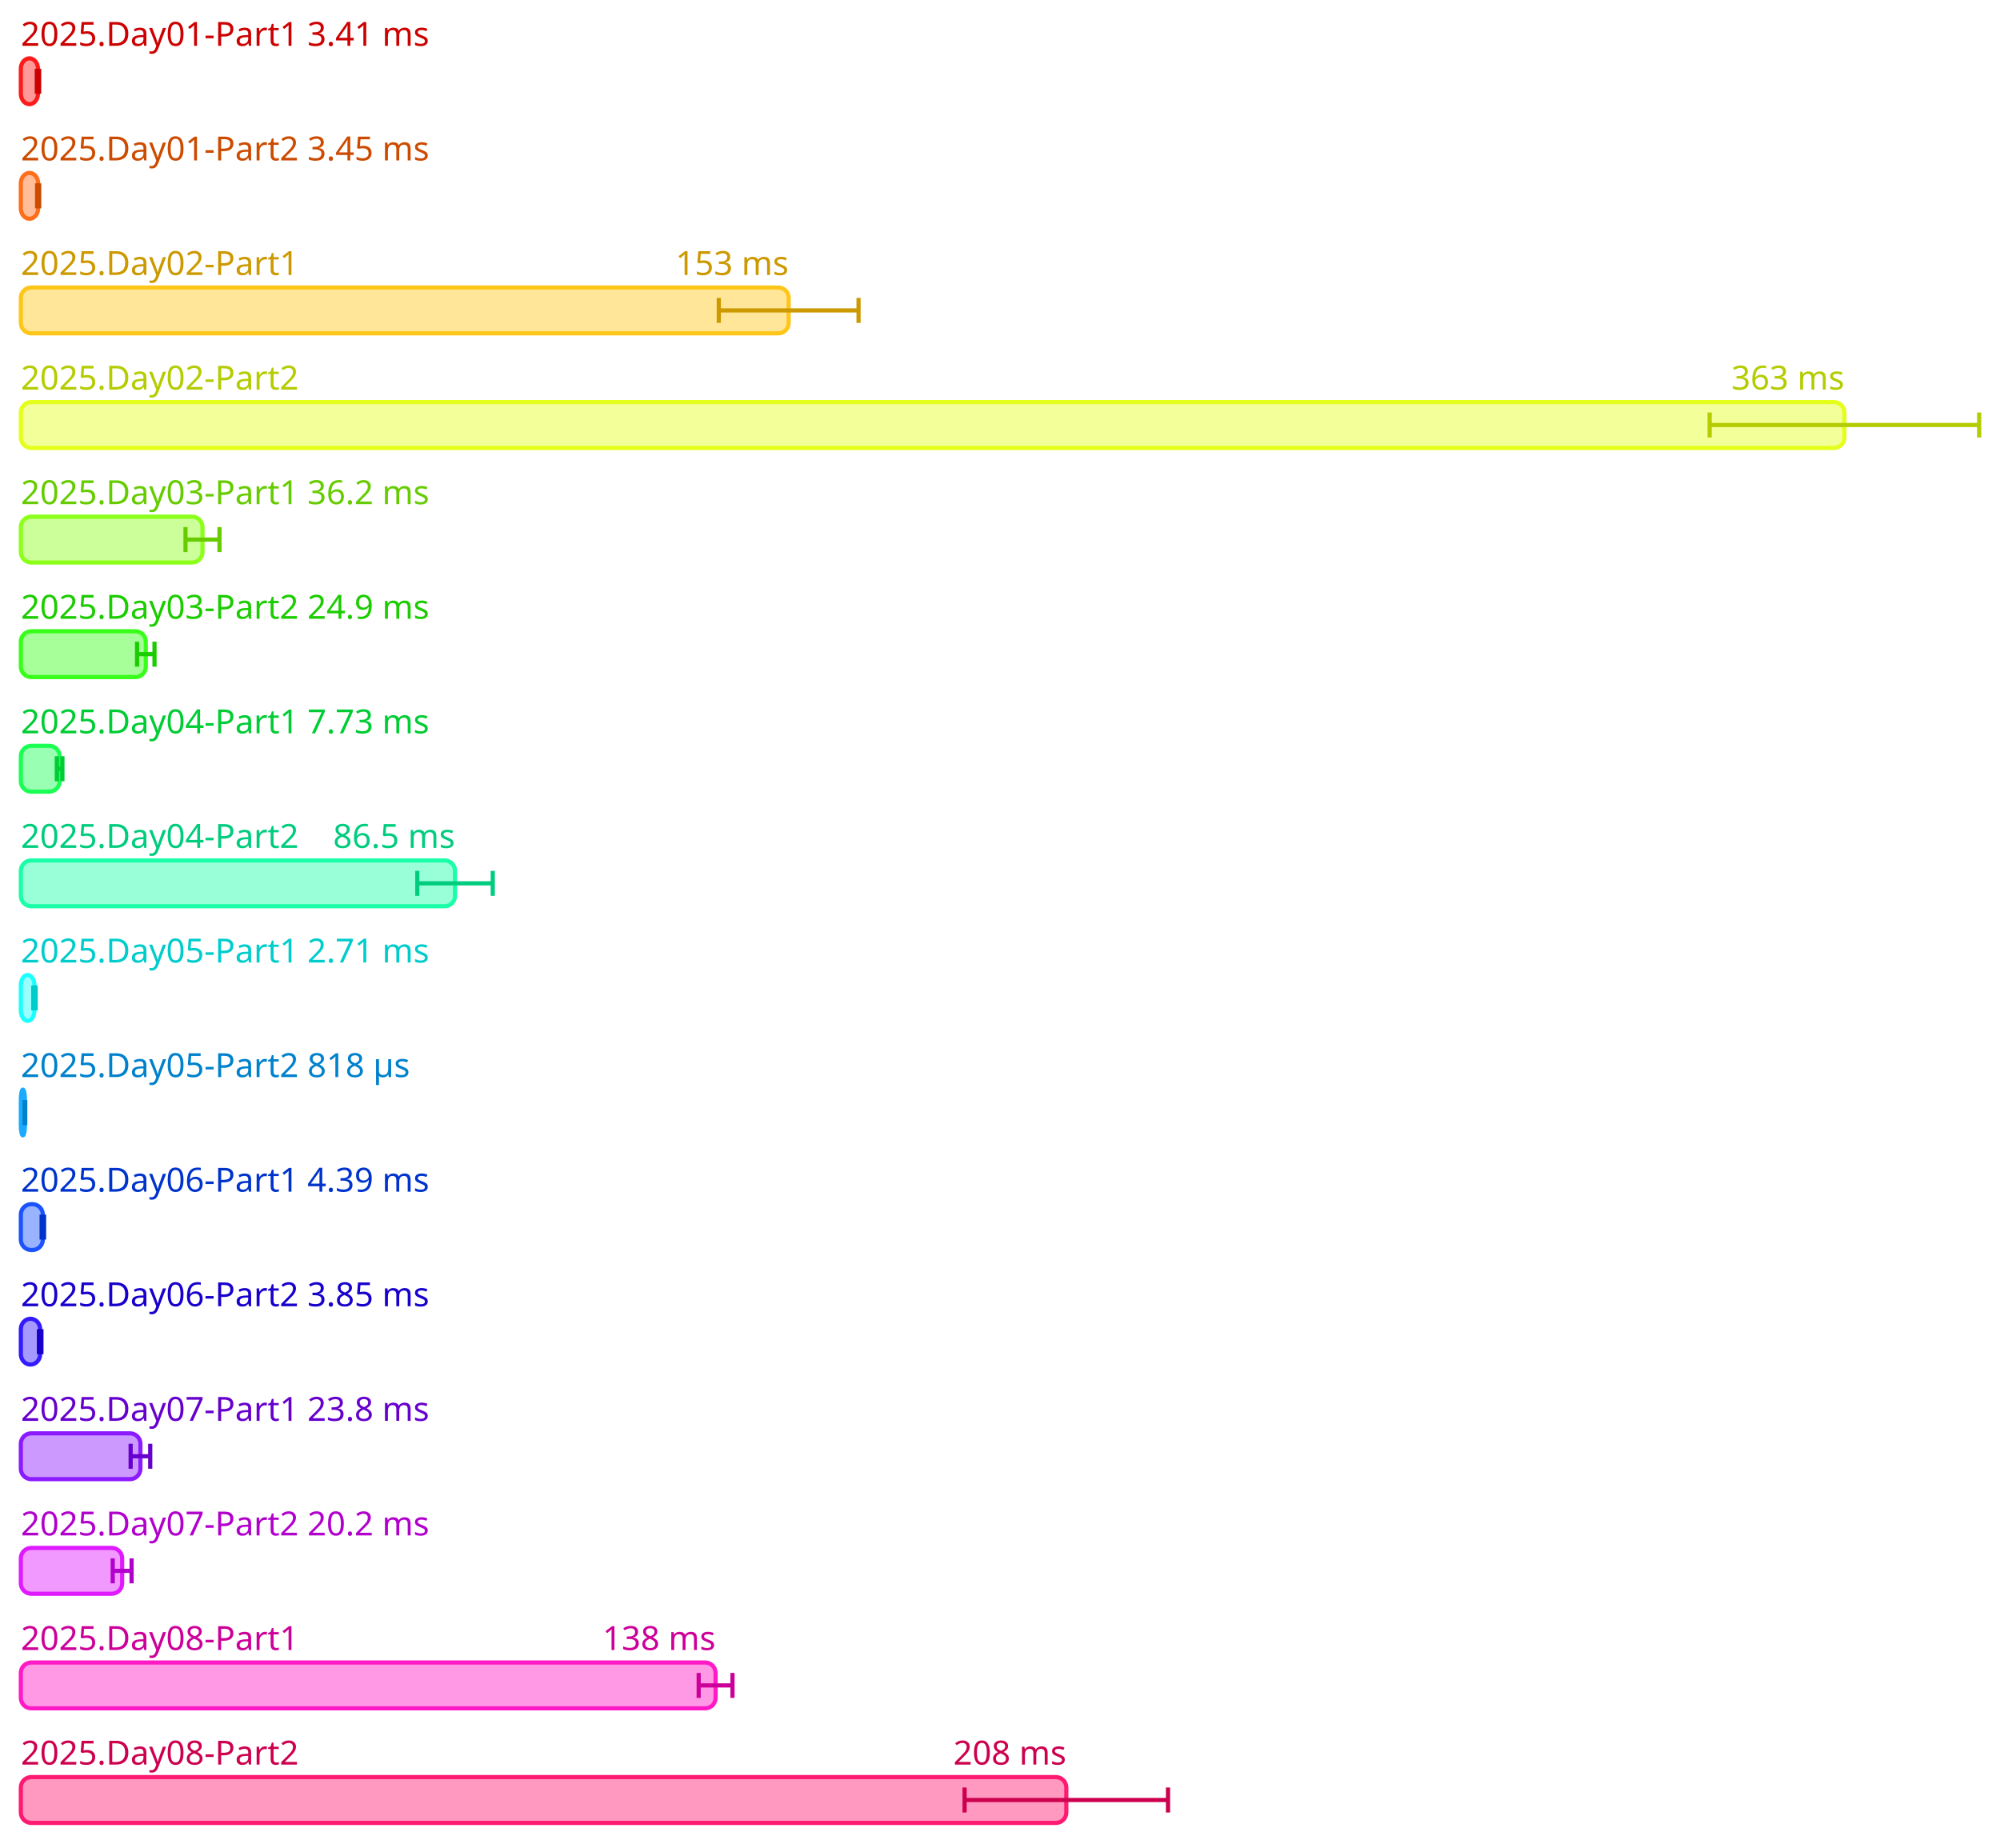
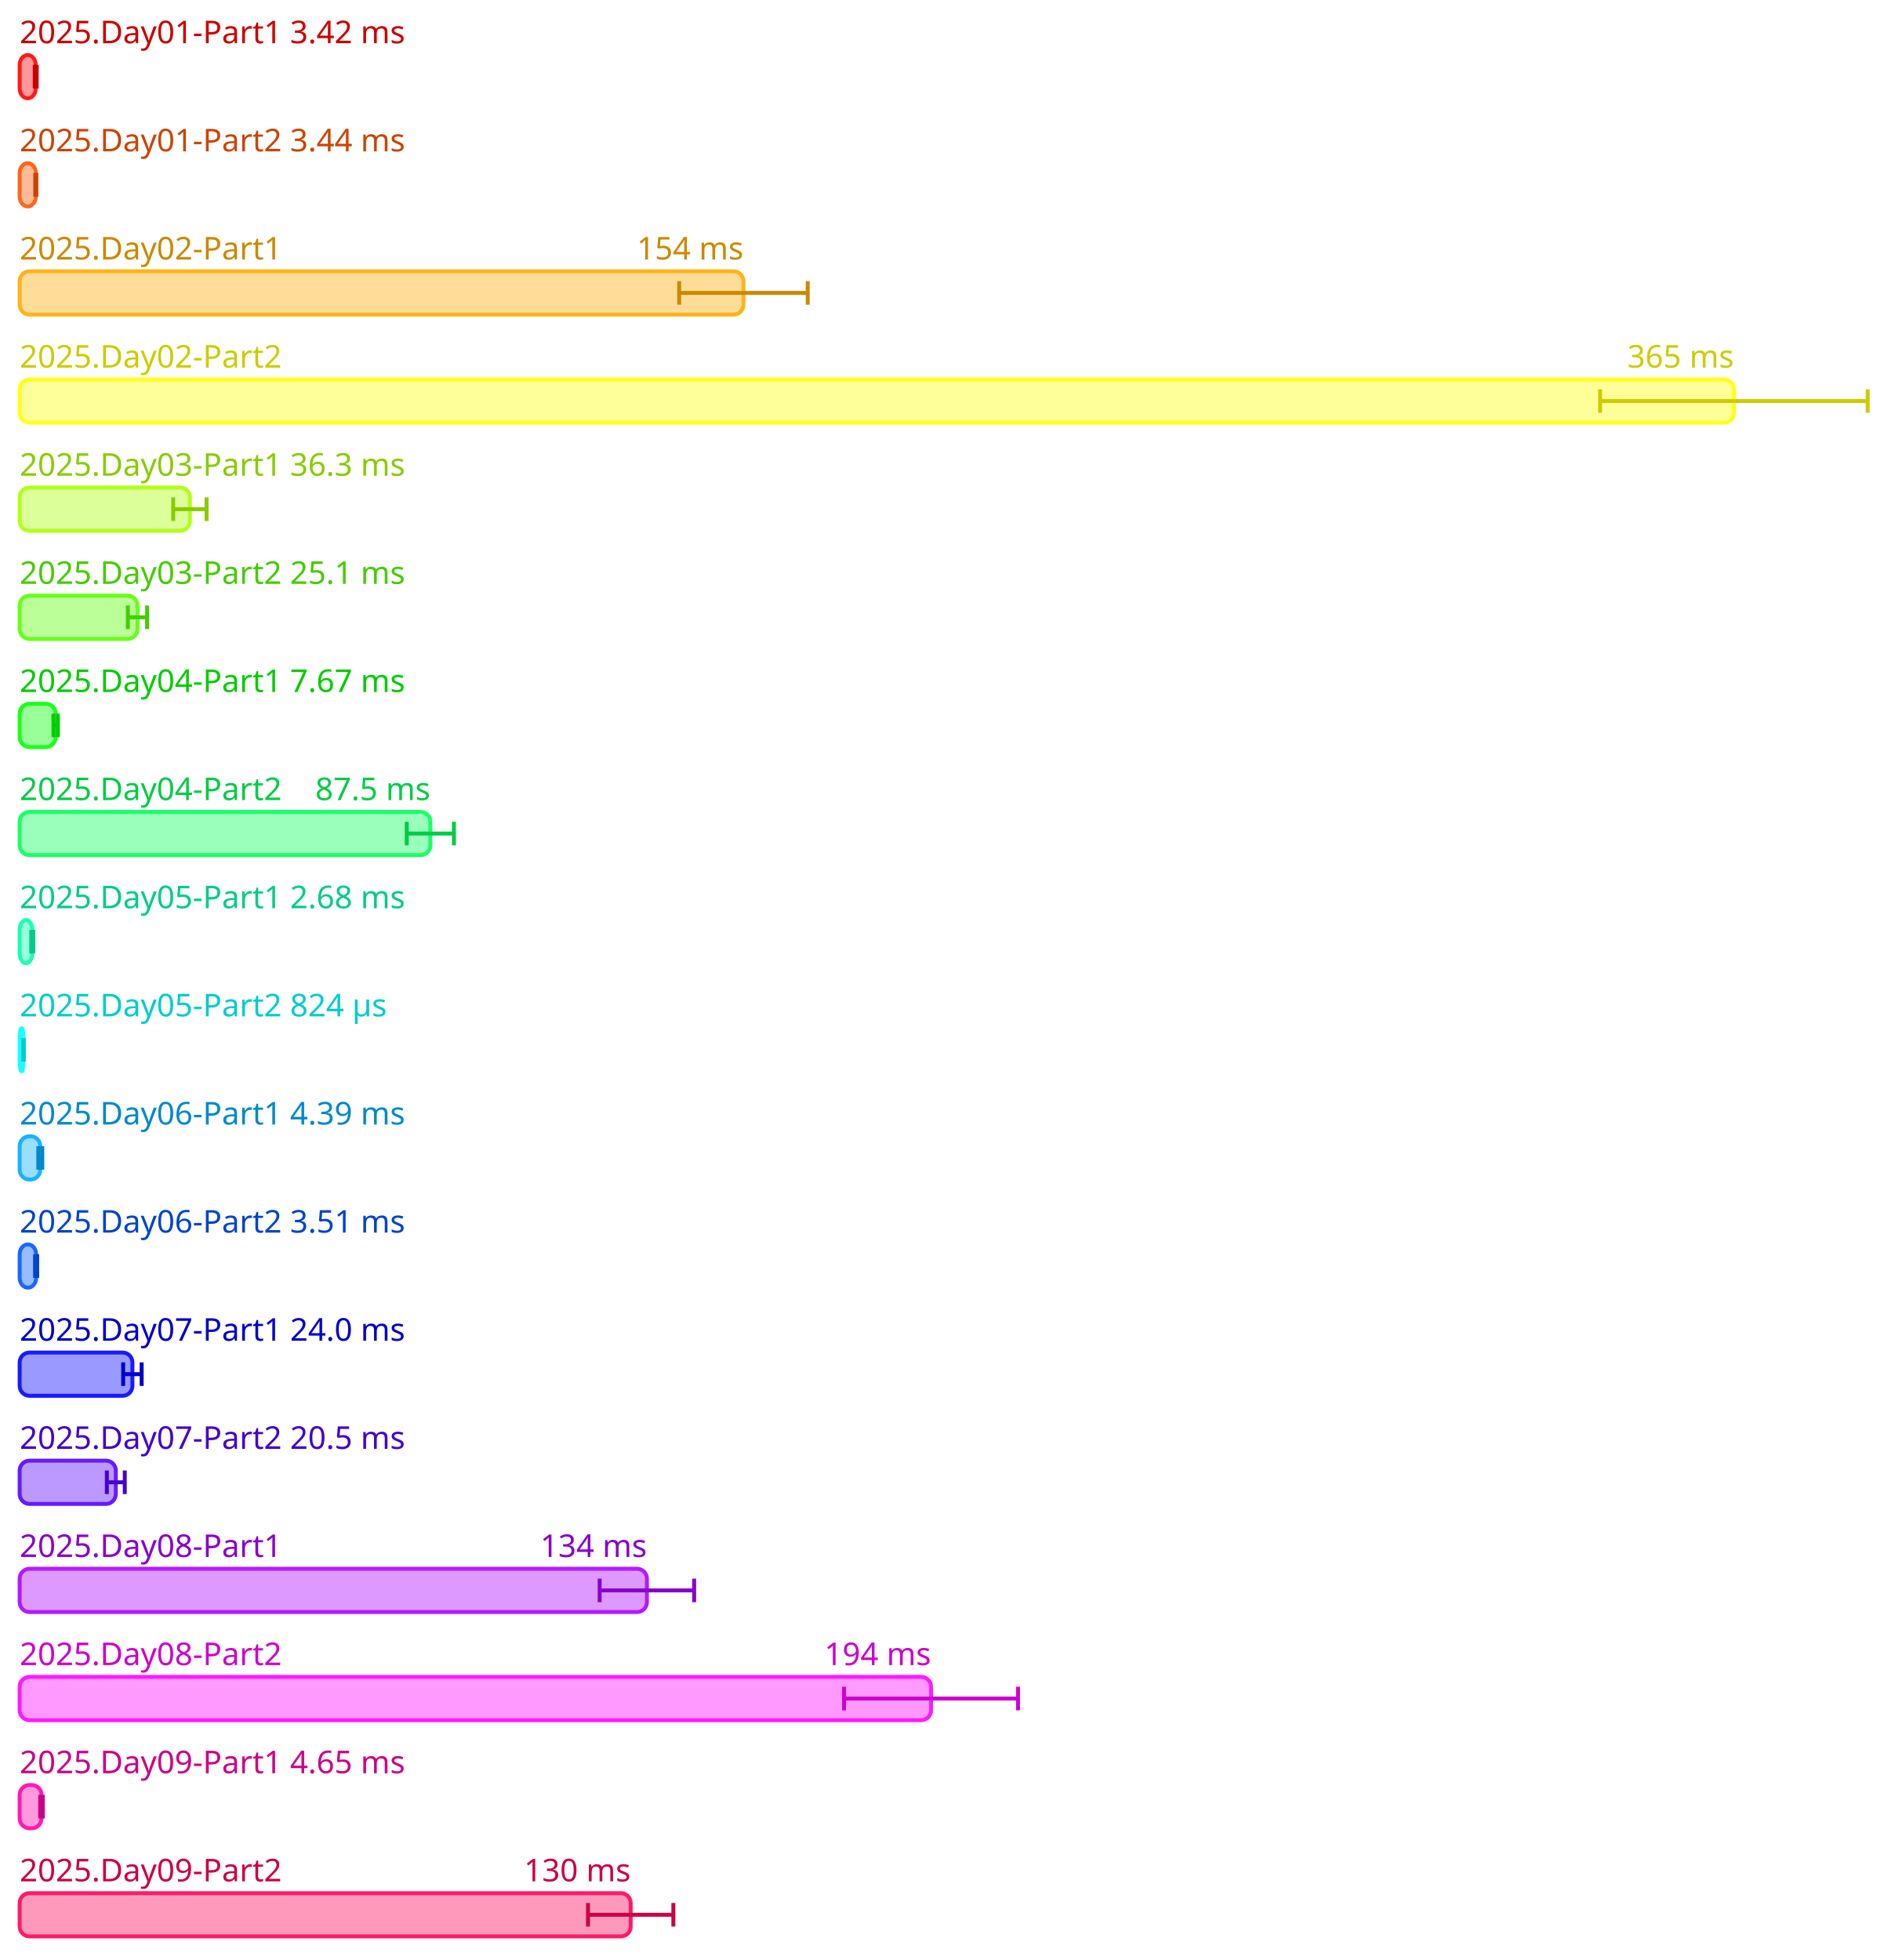
- <svg xmlns="http://www.w3.org/2000/svg" height="887" width="960.0" font-size="16" font-family="sans-serif" stroke-width="2">
+ <svg xmlns="http://www.w3.org/2000/svg" height="997" width="960.0" font-size="16" font-family="sans-serif" stroke-width="2">
  <g transform="translate(10.0 0)">
-     <text fill="hsl(0, 100%, 40%)" y="22">2025.Day01-Part1 3.41 ms</text>
+     <text fill="hsl(0, 100%, 40%)" y="22">2025.Day01-Part1 3.42 ms</text>
    <g>
-       <rect y="28" rx="5" height="22" width="8.22" fill="hsl(0, 100%, 80%)" stroke="hsl(0, 100%, 55%)" />
+       <rect y="28" rx="5" height="22" width="8.155" fill="hsl(0, 100%, 80%)" stroke="hsl(0, 100%, 55%)" />
      <g stroke="hsl(0, 100%, 40%)">
-         <line x1="7.665" x2="8.776" y1="39" y2="39" />
-         <line x1="7.665" x2="7.665" y1="33" y2="45" />
-         <line x1="8.776" x2="8.776" y1="33" y2="45" />
+         <line x1="7.65" x2="8.661" y1="39" y2="39" />
+         <line x1="7.65" x2="7.65" y1="33" y2="45" />
+         <line x1="8.661" x2="8.661" y1="33" y2="45" />
      </g>
    </g>
-     <text fill="hsl(22, 100%, 40%)" y="77">2025.Day01-Part2 3.45 ms</text>
+     <text fill="hsl(20, 100%, 40%)" y="77">2025.Day01-Part2 3.44 ms</text>
    <g>
-       <rect y="83" rx="5" height="22" width="8.313" fill="hsl(22, 100%, 80%)" stroke="hsl(22, 100%, 55%)" />
-       <g stroke="hsl(22, 100%, 40%)">
-         <line x1="7.807" x2="8.819" y1="94" y2="94" />
-         <line x1="7.807" x2="7.807" y1="88" y2="100" />
-         <line x1="8.819" x2="8.819" y1="88" y2="100" />
+       <rect y="83" rx="5" height="22" width="8.21" fill="hsl(20, 100%, 80%)" stroke="hsl(20, 100%, 55%)" />
+       <g stroke="hsl(20, 100%, 40%)">
+         <line x1="7.915" x2="8.504" y1="94" y2="94" />
+         <line x1="7.915" x2="7.915" y1="88" y2="100" />
+         <line x1="8.504" x2="8.504" y1="88" y2="100" />
      </g>
    </g>
-     <g fill="hsl(45, 100%, 40%)">
+     <g fill="hsl(40, 100%, 40%)">
      <text y="132">2025.Day02-Part1</text>
-       <text y="132" x="368.559" text-anchor="end">153  ms</text>
+       <text y="132" x="368.144" text-anchor="end">154  ms</text>
    </g>
    <g>
-       <rect y="138" rx="5" height="22" width="368.559" fill="hsl(45, 100%, 80%)" stroke="hsl(45, 100%, 55%)" />
-       <g stroke="hsl(45, 100%, 40%)">
-         <line x1="335.018" x2="402.099" y1="149" y2="149" />
-         <line x1="335.018" x2="335.018" y1="143" y2="155" />
-         <line x1="402.099" x2="402.099" y1="143" y2="155" />
+       <rect y="138" rx="5" height="22" width="368.144" fill="hsl(40, 100%, 80%)" stroke="hsl(40, 100%, 55%)" />
+       <g stroke="hsl(40, 100%, 40%)">
+         <line x1="335.459" x2="400.828" y1="149" y2="149" />
+         <line x1="335.459" x2="335.459" y1="143" y2="155" />
+         <line x1="400.828" x2="400.828" y1="143" y2="155" />
      </g>
    </g>
-     <g fill="hsl(67, 100%, 40%)">
+     <g fill="hsl(60, 100%, 40%)">
      <text y="187">2025.Day02-Part2</text>
-       <text y="187" x="875.31" text-anchor="end">363  ms</text>
+       <text y="187" x="871.935" text-anchor="end">365  ms</text>
    </g>
    <g>
-       <rect y="193" rx="5" height="22" width="875.31" fill="hsl(67, 100%, 80%)" stroke="hsl(67, 100%, 55%)" />
-       <g stroke="hsl(67, 100%, 40%)">
-         <line x1="810.62" x2="940.0" y1="204" y2="204" />
-         <line x1="810.62" x2="810.62" y1="198" y2="210" />
+       <rect y="193" rx="5" height="22" width="871.935" fill="hsl(60, 100%, 80%)" stroke="hsl(60, 100%, 55%)" />
+       <g stroke="hsl(60, 100%, 40%)">
+         <line x1="803.871" x2="940.0" y1="204" y2="204" />
+         <line x1="803.871" x2="803.871" y1="198" y2="210" />
        <line x1="940.0" x2="940.0" y1="198" y2="210" />
      </g>
    </g>
-     <text fill="hsl(90, 100%, 40%)" y="242">2025.Day03-Part1 36.2 ms</text>
+     <text fill="hsl(80, 100%, 40%)" y="242">2025.Day03-Part1 36.3 ms</text>
    <g>
-       <rect y="248" rx="5" height="22" width="87.192" fill="hsl(90, 100%, 80%)" stroke="hsl(90, 100%, 55%)" />
-       <g stroke="hsl(90, 100%, 40%)">
-         <line x1="79.036" x2="95.347" y1="259" y2="259" />
-         <line x1="79.036" x2="79.036" y1="253" y2="265" />
-         <line x1="95.347" x2="95.347" y1="253" y2="265" />
+       <rect y="248" rx="5" height="22" width="86.58" fill="hsl(80, 100%, 80%)" stroke="hsl(80, 100%, 55%)" />
+       <g stroke="hsl(80, 100%, 40%)">
+         <line x1="78.099" x2="95.062" y1="259" y2="259" />
+         <line x1="78.099" x2="78.099" y1="253" y2="265" />
+         <line x1="95.062" x2="95.062" y1="253" y2="265" />
      </g>
    </g>
-     <text fill="hsl(112, 100%, 40%)" y="297">2025.Day03-Part2 24.9 ms</text>
+     <text fill="hsl(100, 100%, 40%)" y="297">2025.Day03-Part2 25.1 ms</text>
    <g>
-       <rect y="303" rx="5" height="22" width="59.972" fill="hsl(112, 100%, 80%)" stroke="hsl(112, 100%, 55%)" />
-       <g stroke="hsl(112, 100%, 40%)">
-         <line x1="55.786" x2="64.159" y1="314" y2="314" />
-         <line x1="55.786" x2="55.786" y1="308" y2="320" />
-         <line x1="64.159" x2="64.159" y1="308" y2="320" />
+       <rect y="303" rx="5" height="22" width="59.913" fill="hsl(100, 100%, 80%)" stroke="hsl(100, 100%, 55%)" />
+       <g stroke="hsl(100, 100%, 40%)">
+         <line x1="55.017" x2="64.809" y1="314" y2="314" />
+         <line x1="55.017" x2="55.017" y1="308" y2="320" />
+         <line x1="64.809" x2="64.809" y1="308" y2="320" />
      </g>
    </g>
-     <text fill="hsl(135, 100%, 40%)" y="352">2025.Day04-Part1 7.73 ms</text>
+     <text fill="hsl(120, 100%, 40%)" y="352">2025.Day04-Part1 7.67 ms</text>
    <g>
-       <rect y="358" rx="5" height="22" width="18.619" fill="hsl(135, 100%, 80%)" stroke="hsl(135, 100%, 55%)" />
-       <g stroke="hsl(135, 100%, 40%)">
-         <line x1="17.276" x2="19.961" y1="369" y2="369" />
-         <line x1="17.276" x2="17.276" y1="363" y2="375" />
-         <line x1="19.961" x2="19.961" y1="363" y2="375" />
+       <rect y="358" rx="5" height="22" width="18.308" fill="hsl(120, 100%, 80%)" stroke="hsl(120, 100%, 55%)" />
+       <g stroke="hsl(120, 100%, 40%)">
+         <line x1="17.183" x2="19.432" y1="369" y2="369" />
+         <line x1="17.183" x2="17.183" y1="363" y2="375" />
+         <line x1="19.432" x2="19.432" y1="363" y2="375" />
      </g>
    </g>
-     <g fill="hsl(157, 100%, 40%)">
+     <g fill="hsl(140, 100%, 40%)">
      <text y="407">2025.Day04-Part2</text>
-       <text y="407" x="208.415" text-anchor="end">86.5 ms</text>
+       <text y="407" x="208.885" text-anchor="end">87.5 ms</text>
    </g>
    <g>
-       <rect y="413" rx="5" height="22" width="208.415" fill="hsl(157, 100%, 80%)" stroke="hsl(157, 100%, 55%)" />
-       <g stroke="hsl(157, 100%, 40%)">
-         <line x1="190.308" x2="226.522" y1="424" y2="424" />
-         <line x1="190.308" x2="190.308" y1="418" y2="430" />
-         <line x1="226.522" x2="226.522" y1="418" y2="430" />
+       <rect y="413" rx="5" height="22" width="208.885" fill="hsl(140, 100%, 80%)" stroke="hsl(140, 100%, 55%)" />
+       <g stroke="hsl(140, 100%, 40%)">
+         <line x1="196.883" x2="220.888" y1="424" y2="424" />
+         <line x1="196.883" x2="196.883" y1="418" y2="430" />
+         <line x1="220.888" x2="220.888" y1="418" y2="430" />
      </g>
    </g>
-     <text fill="hsl(180, 100%, 40%)" y="462">2025.Day05-Part1 2.71 ms</text>
+     <text fill="hsl(160, 100%, 40%)" y="462">2025.Day05-Part1 2.68 ms</text>
    <g>
-       <rect y="468" rx="5" height="22" width="6.534" fill="hsl(180, 100%, 80%)" stroke="hsl(180, 100%, 55%)" />
-       <g stroke="hsl(180, 100%, 40%)">
-         <line x1="5.965" x2="7.104" y1="479" y2="479" />
-         <line x1="5.965" x2="5.965" y1="473" y2="485" />
-         <line x1="7.104" x2="7.104" y1="473" y2="485" />
+       <rect y="468" rx="5" height="22" width="6.409" fill="hsl(160, 100%, 80%)" stroke="hsl(160, 100%, 55%)" />
+       <g stroke="hsl(160, 100%, 40%)">
+         <line x1="5.889" x2="6.928" y1="479" y2="479" />
+         <line x1="5.889" x2="5.889" y1="473" y2="485" />
+         <line x1="6.928" x2="6.928" y1="473" y2="485" />
      </g>
    </g>
-     <text fill="hsl(202, 100%, 40%)" y="517">2025.Day05-Part2 818  μs</text>
+     <text fill="hsl(180, 100%, 40%)" y="517">2025.Day05-Part2 824  μs</text>
    <g>
-       <rect y="523" rx="5" height="22" width="1.97" fill="hsl(202, 100%, 80%)" stroke="hsl(202, 100%, 55%)" />
-       <g stroke="hsl(202, 100%, 40%)">
-         <line x1="1.823" x2="2.117" y1="534" y2="534" />
-         <line x1="1.823" x2="1.823" y1="528" y2="540" />
-         <line x1="2.117" x2="2.117" y1="528" y2="540" />
+       <rect y="523" rx="5" height="22" width="1.967" fill="hsl(180, 100%, 80%)" stroke="hsl(180, 100%, 55%)" />
+       <g stroke="hsl(180, 100%, 40%)">
+         <line x1="1.825" x2="2.109" y1="534" y2="534" />
+         <line x1="1.825" x2="1.825" y1="528" y2="540" />
+         <line x1="2.109" x2="2.109" y1="528" y2="540" />
      </g>
    </g>
-     <text fill="hsl(225, 100%, 40%)" y="572">2025.Day06-Part1 4.39 ms</text>
+     <text fill="hsl(200, 100%, 40%)" y="572">2025.Day06-Part1 4.39 ms</text>
    <g>
-       <rect y="578" rx="5" height="22" width="10.562" fill="hsl(225, 100%, 80%)" stroke="hsl(225, 100%, 55%)" />
-       <g stroke="hsl(225, 100%, 40%)">
-         <line x1="9.983" x2="11.142" y1="589" y2="589" />
-         <line x1="9.983" x2="9.983" y1="583" y2="595" />
-         <line x1="11.142" x2="11.142" y1="583" y2="595" />
+       <rect y="578" rx="5" height="22" width="10.489" fill="hsl(200, 100%, 80%)" stroke="hsl(200, 100%, 55%)" />
+       <g stroke="hsl(200, 100%, 40%)">
+         <line x1="9.483" x2="11.495" y1="589" y2="589" />
+         <line x1="9.483" x2="9.483" y1="583" y2="595" />
+         <line x1="11.495" x2="11.495" y1="583" y2="595" />
      </g>
    </g>
-     <text fill="hsl(247, 100%, 40%)" y="627">2025.Day06-Part2 3.85 ms</text>
+     <text fill="hsl(220, 100%, 40%)" y="627">2025.Day06-Part2 3.51 ms</text>
    <g>
-       <rect y="633" rx="5" height="22" width="9.278" fill="hsl(247, 100%, 80%)" stroke="hsl(247, 100%, 55%)" />
-       <g stroke="hsl(247, 100%, 40%)">
-         <line x1="8.677" x2="9.879" y1="644" y2="644" />
-         <line x1="8.677" x2="8.677" y1="638" y2="650" />
-         <line x1="9.879" x2="9.879" y1="638" y2="650" />
+       <rect y="633" rx="5" height="22" width="8.387" fill="hsl(220, 100%, 80%)" stroke="hsl(220, 100%, 55%)" />
+       <g stroke="hsl(220, 100%, 40%)">
+         <line x1="7.84" x2="8.934" y1="644" y2="644" />
+         <line x1="7.84" x2="7.84" y1="638" y2="650" />
+         <line x1="8.934" x2="8.934" y1="638" y2="650" />
      </g>
    </g>
-     <text fill="hsl(270, 100%, 40%)" y="682">2025.Day07-Part1 23.8 ms</text>
+     <text fill="hsl(240, 100%, 40%)" y="682">2025.Day07-Part1 24.0 ms</text>
    <g>
-       <rect y="688" rx="5" height="22" width="57.408" fill="hsl(270, 100%, 80%)" stroke="hsl(270, 100%, 55%)" />
-       <g stroke="hsl(270, 100%, 40%)">
-         <line x1="52.708" x2="62.108" y1="699" y2="699" />
-         <line x1="52.708" x2="52.708" y1="693" y2="705" />
-         <line x1="62.108" x2="62.108" y1="693" y2="705" />
+       <rect y="688" rx="5" height="22" width="57.35" fill="hsl(240, 100%, 80%)" stroke="hsl(240, 100%, 55%)" />
+       <g stroke="hsl(240, 100%, 40%)">
+         <line x1="52.648" x2="62.052" y1="699" y2="699" />
+         <line x1="52.648" x2="52.648" y1="693" y2="705" />
+         <line x1="62.052" x2="62.052" y1="693" y2="705" />
      </g>
    </g>
-     <text fill="hsl(292, 100%, 40%)" y="737">2025.Day07-Part2 20.2 ms</text>
+     <text fill="hsl(260, 100%, 40%)" y="737">2025.Day07-Part2 20.5 ms</text>
    <g>
-       <rect y="743" rx="5" height="22" width="48.636" fill="hsl(292, 100%, 80%)" stroke="hsl(292, 100%, 55%)" />
-       <g stroke="hsl(292, 100%, 40%)">
-         <line x1="44.11" x2="53.161" y1="754" y2="754" />
-         <line x1="44.11" x2="44.11" y1="748" y2="760" />
-         <line x1="53.161" x2="53.161" y1="748" y2="760" />
+       <rect y="743" rx="5" height="22" width="48.898" fill="hsl(260, 100%, 80%)" stroke="hsl(260, 100%, 55%)" />
+       <g stroke="hsl(260, 100%, 40%)">
+         <line x1="44.339" x2="53.457" y1="754" y2="754" />
+         <line x1="44.339" x2="44.339" y1="748" y2="760" />
+         <line x1="53.457" x2="53.457" y1="748" y2="760" />
      </g>
    </g>
-     <g fill="hsl(315, 100%, 40%)">
+     <g fill="hsl(280, 100%, 40%)">
      <text y="792">2025.Day08-Part1</text>
-       <text y="792" x="333.481" text-anchor="end">138  ms</text>
+       <text y="792" x="319.044" text-anchor="end">134  ms</text>
    </g>
    <g>
-       <rect y="798" rx="5" height="22" width="333.481" fill="hsl(315, 100%, 80%)" stroke="hsl(315, 100%, 55%)" />
-       <g stroke="hsl(315, 100%, 40%)">
-         <line x1="325.364" x2="341.599" y1="809" y2="809" />
-         <line x1="325.364" x2="325.364" y1="803" y2="815" />
-         <line x1="341.599" x2="341.599" y1="803" y2="815" />
+       <rect y="798" rx="5" height="22" width="319.044" fill="hsl(280, 100%, 80%)" stroke="hsl(280, 100%, 55%)" />
+       <g stroke="hsl(280, 100%, 40%)">
+         <line x1="295.017" x2="343.07" y1="809" y2="809" />
+         <line x1="295.017" x2="295.017" y1="803" y2="815" />
+         <line x1="343.07" x2="343.07" y1="803" y2="815" />
      </g>
    </g>
-     <g fill="hsl(337, 100%, 40%)">
+     <g fill="hsl(300, 100%, 40%)">
      <text y="847">2025.Day08-Part2</text>
-       <text y="847" x="501.831" text-anchor="end">208  ms</text>
+       <text y="847" x="463.564" text-anchor="end">194  ms</text>
    </g>
    <g>
-       <rect y="853" rx="5" height="22" width="501.831" fill="hsl(337, 100%, 80%)" stroke="hsl(337, 100%, 55%)" />
-       <g stroke="hsl(337, 100%, 40%)">
-         <line x1="453.009" x2="550.654" y1="864" y2="864" />
-         <line x1="453.009" x2="453.009" y1="858" y2="870" />
-         <line x1="550.654" x2="550.654" y1="858" y2="870" />
+       <rect y="853" rx="5" height="22" width="463.564" fill="hsl(300, 100%, 80%)" stroke="hsl(300, 100%, 55%)" />
+       <g stroke="hsl(300, 100%, 40%)">
+         <line x1="419.323" x2="507.804" y1="864" y2="864" />
+         <line x1="419.323" x2="419.323" y1="858" y2="870" />
+         <line x1="507.804" x2="507.804" y1="858" y2="870" />
+       </g>
+     </g>
+     <text fill="hsl(320, 100%, 40%)" y="902">2025.Day09-Part1 4.65 ms</text>
+     <g>
+       <rect y="908" rx="5" height="22" width="11.111" fill="hsl(320, 100%, 80%)" stroke="hsl(320, 100%, 55%)" />
+       <g stroke="hsl(320, 100%, 40%)">
+         <line x1="10.437" x2="11.786" y1="919" y2="919" />
+         <line x1="10.437" x2="10.437" y1="913" y2="925" />
+         <line x1="11.786" x2="11.786" y1="913" y2="925" />
+       </g>
+     </g>
+     <g fill="hsl(340, 100%, 40%)">
+       <text y="957">2025.Day09-Part2</text>
+       <text y="957" x="310.79" text-anchor="end">130  ms</text>
+     </g>
+     <g>
+       <rect y="963" rx="5" height="22" width="310.79" fill="hsl(340, 100%, 80%)" stroke="hsl(340, 100%, 55%)" />
+       <g stroke="hsl(340, 100%, 40%)">
+         <line x1="289.083" x2="332.497" y1="974" y2="974" />
+         <line x1="289.083" x2="289.083" y1="968" y2="980" />
+         <line x1="332.497" x2="332.497" y1="968" y2="980" />
      </g>
    </g>
  </g>
</svg>
